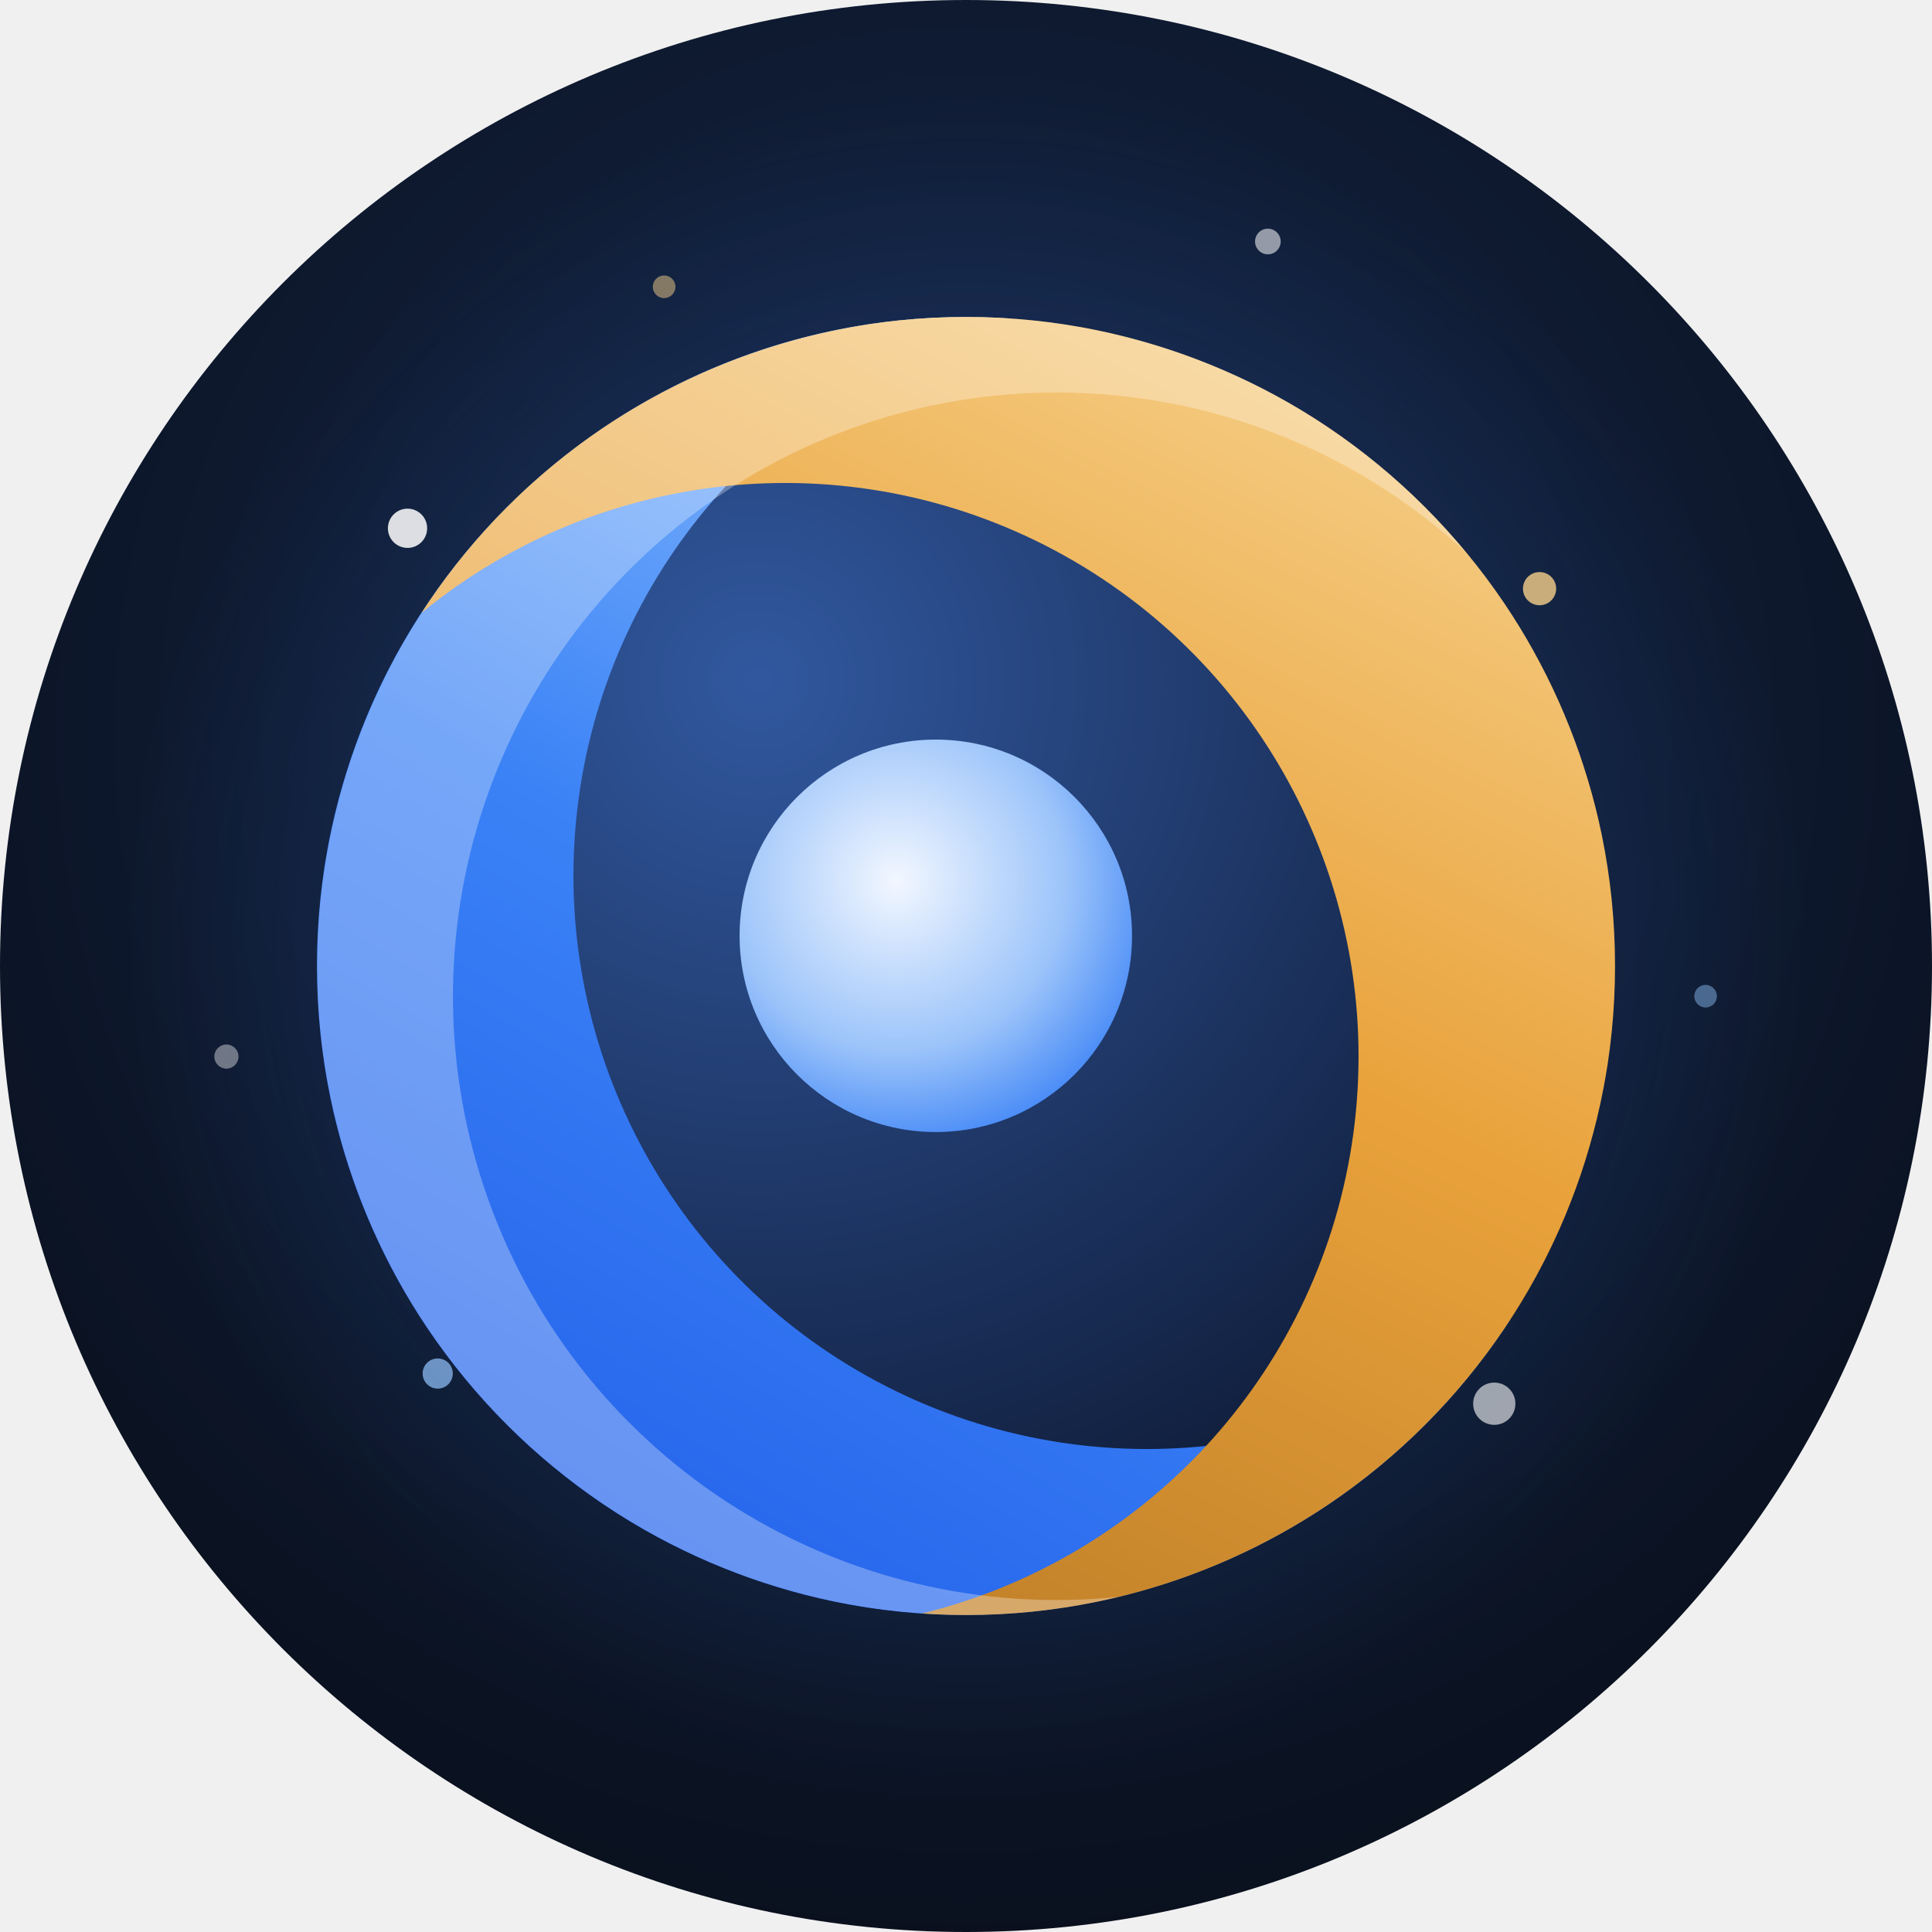
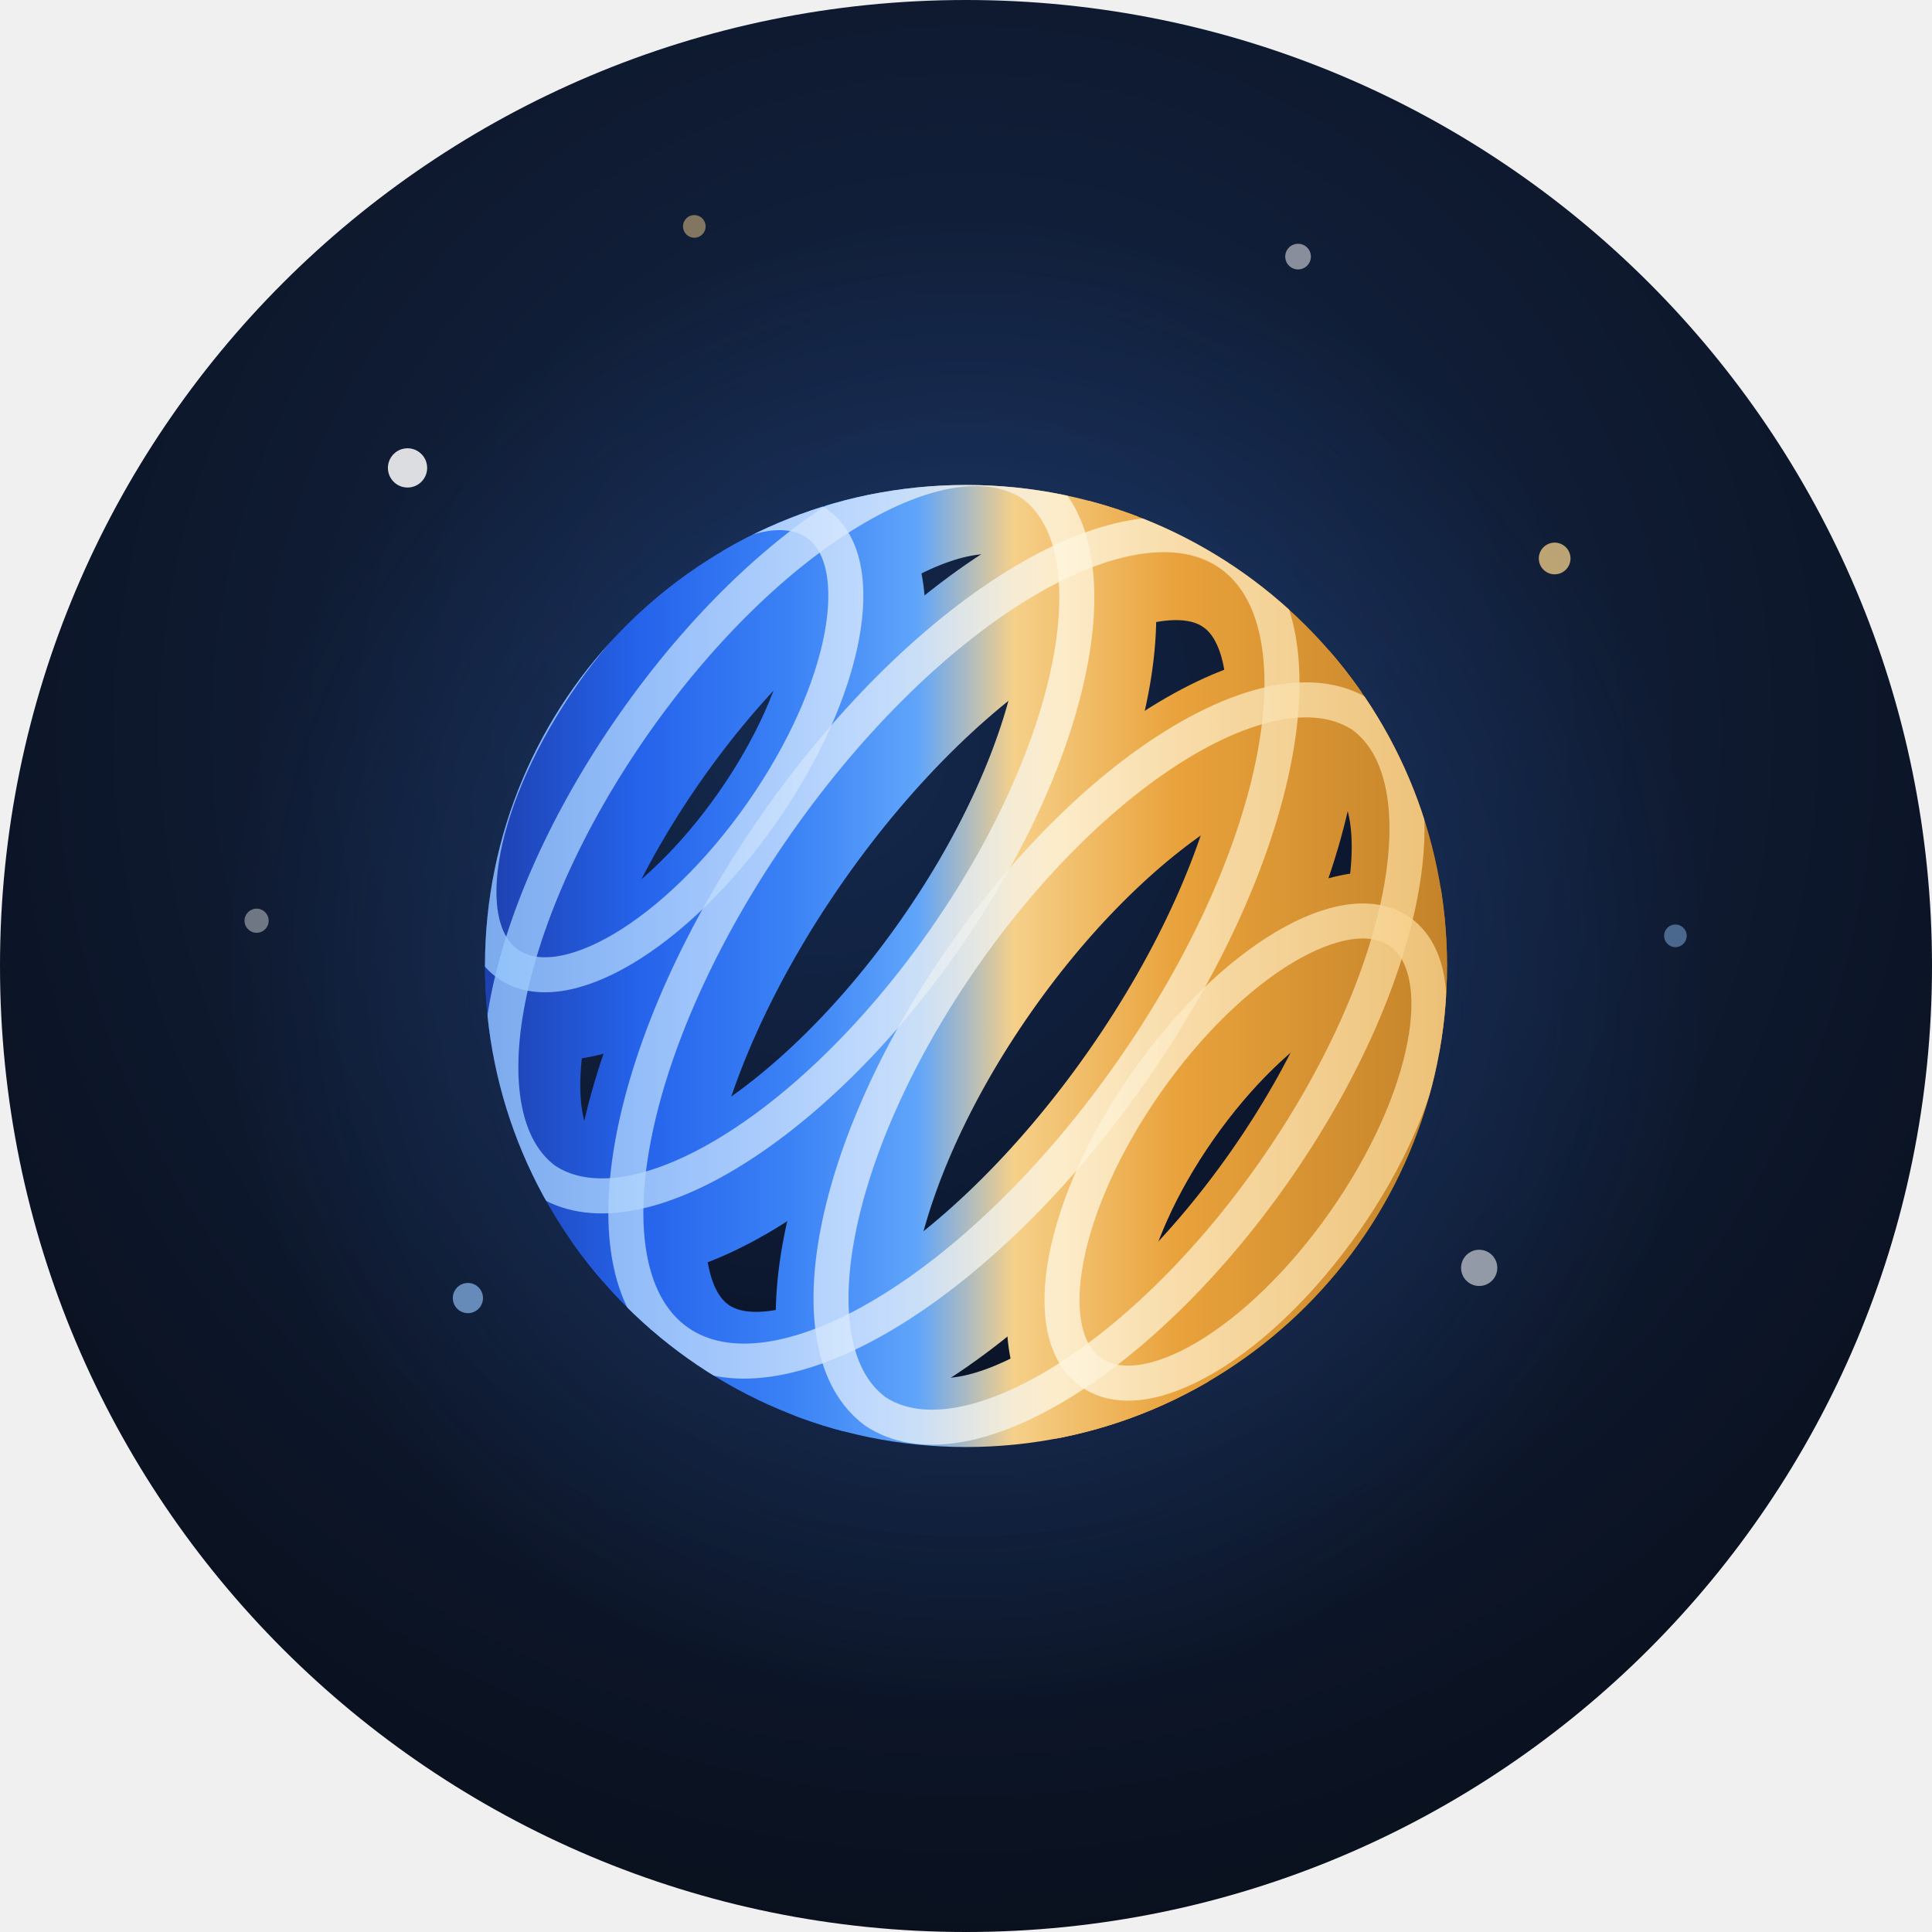
<svg xmlns="http://www.w3.org/2000/svg" viewBox="0 0 256 256" width="256" height="256" role="img" aria-label="SheetFlow">
  <defs>
    <radialGradient id="sfBadge" cx="50%" cy="38%" r="75%">
      <stop offset="0%" stop-color="#16294D" />
      <stop offset="100%" stop-color="#070B14" />
    </radialGradient>
    <radialGradient id="sfHalo" cx="50%" cy="50%" r="50%">
-       <stop offset="0%" stop-color="#3B82F6" stop-opacity="0.32" />
+       <stop offset="0%" stop-color="#3B82F6" stop-opacity="0.28" />
      <stop offset="100%" stop-color="#3B82F6" stop-opacity="0" />
    </radialGradient>
-     <radialGradient id="sfBall" cx="34%" cy="28%" r="84%">
-       <stop offset="0%" stop-color="#31589F" />
-       <stop offset="100%" stop-color="#0A1329" />
+     <radialGradient id="sfBall" cx="34%" cy="26%" r="86%">
+       <stop offset="0%" stop-color="#152A4F" />
+       <stop offset="100%" stop-color="#080F20" />
    </radialGradient>
-     <linearGradient id="sfGold" x1="196" y1="52" x2="118" y2="206" gradientUnits="userSpaceOnUse">
-       <stop offset="0%" stop-color="#F6D089" />
-       <stop offset="52%" stop-color="#E9A23B" />
+     <linearGradient id="sfRibbon" x1="56.86" y1="0" x2="184.34" y2="0" gradientUnits="userSpaceOnUse">
+       <stop offset="0%" stop-color="#1E40AF" />
+       <stop offset="16%" stop-color="#2563EB" />
+       <stop offset="32%" stop-color="#3B82F6" />
+       <stop offset="45%" stop-color="#60A5FA" />
+       <stop offset="55%" stop-color="#F6D089" />
+       <stop offset="72%" stop-color="#E9A23B" />
      <stop offset="100%" stop-color="#C4832A" />
    </linearGradient>
-     <linearGradient id="sfBlue" x1="60" y1="196" x2="150" y2="46" gradientUnits="userSpaceOnUse">
-       <stop offset="0%" stop-color="#2563EB" />
-       <stop offset="48%" stop-color="#3B82F6" />
-       <stop offset="100%" stop-color="#93C5FD" />
+     <linearGradient id="sfEdge" x1="56.86" y1="0" x2="184.34" y2="0" gradientUnits="userSpaceOnUse">
+       <stop offset="0%" stop-color="#93C5FD" />
+       <stop offset="40%" stop-color="#DBEAFE" />
+       <stop offset="60%" stop-color="#FFF6DF" />
+       <stop offset="100%" stop-color="#F6D089" />
    </linearGradient>
-     <radialGradient id="sfCore" cx="40%" cy="36%" r="72%">
-       <stop offset="0%" stop-color="#F2F7FF" />
-       <stop offset="60%" stop-color="#9CC4FA" />
-       <stop offset="100%" stop-color="#3B82F6" />
-     </radialGradient>
    <clipPath id="sfSphere">
-       <circle cx="128" cy="128" r="86" />
+       <circle cx="120.6" cy="98.38" r="63.74" />
    </clipPath>
  </defs>
  <circle cx="128" cy="128" r="128" fill="url(#sfBadge)" />
-   <circle cx="128" cy="124" r="112" fill="url(#sfHalo)" />
-   <g clip-path="url(#sfSphere)">
-     <circle cx="128" cy="128" r="86" fill="url(#sfBall)" />
-     <path d="M200.14 174.80 A86 86 0 1 1 133.84 42.20 A76 76 0 1 0 200.14 174.80 Z" fill="url(#sfBlue)" />
-     <path d="M55.86 81.20 A86 86 0 1 1 122.16 213.80 A76 76 0 1 0 55.86 81.20 Z" fill="url(#sfGold)" />
-     <path d="M148.31 211.58 A86 86 0 1 1 194.39 73.32 A80 80 0 1 0 148.31 211.58 Z" fill="#FFFFFF" opacity="0.30" />
-     <circle cx="124" cy="124" r="26" fill="url(#sfCore)" />
+   <g transform="translate(7.40 29.62)">
+     <circle cx="120.6" cy="98.38" r="98.8" fill="url(#sfHalo)" />
+     <g clip-path="url(#sfSphere)">
+       <circle cx="120.6" cy="98.38" r="63.74" fill="url(#sfBall)" />
+       <path d="M179.68 96.24 A35.64 16.04 125.01 0 1 138.78 154.63 A35.64 16.04 125.01 0 1 179.68 96.24 Z" fill="none" stroke="url(#sfRibbon)" stroke-width="17.85" />
+       <path d="M174.76 67.61 A56.28 25.33 125.01 0 1 110.19 159.80 A56.28 25.33 125.01 0 1 174.76 67.61 Z" fill="none" stroke="url(#sfRibbon)" stroke-width="17.85" />
+       <path d="M157.17 46.17 A63.74 28.68 125.01 0 1 84.03 150.59 A63.74 28.68 125.01 0 1 157.17 46.17 Z" fill="none" stroke="url(#sfRibbon)" stroke-width="17.85" />
+       <path d="M131.01 36.96 A56.28 25.33 125.01 0 1 66.44 129.15 A56.28 25.33 125.01 0 1 131.01 36.96 Z" fill="none" stroke="url(#sfRibbon)" stroke-width="17.85" />
+       <path d="M102.42 42.13 A35.64 16.04 125.01 0 1 61.52 100.52 A35.64 16.04 125.01 0 1 102.42 42.13 Z" fill="none" stroke="url(#sfRibbon)" stroke-width="17.85" />
+       <path d="M178.08 93.84 A35.64 16.04 125.01 0 1 137.18 152.23 A35.64 16.04 125.01 0 1 178.08 93.84 Z" fill="none" stroke="url(#sfEdge)" stroke-width="4.64" opacity="0.8" />
+       <path d="M173.16 65.21 A56.28 25.33 125.01 0 1 108.59 157.40 A56.28 25.33 125.01 0 1 173.16 65.21 Z" fill="none" stroke="url(#sfEdge)" stroke-width="4.64" opacity="0.8" />
+       <path d="M155.57 43.77 A63.74 28.68 125.01 0 1 82.43 148.19 A63.74 28.68 125.01 0 1 155.57 43.77 Z" fill="none" stroke="url(#sfEdge)" stroke-width="4.64" opacity="0.8" />
+       <path d="M129.41 34.56 A56.28 25.33 125.01 0 1 64.84 126.75 A56.28 25.33 125.01 0 1 129.41 34.56 Z" fill="none" stroke="url(#sfEdge)" stroke-width="4.64" opacity="0.8" />
+       <path d="M100.82 39.73 A35.64 16.04 125.01 0 1 59.92 98.12 A35.64 16.04 125.01 0 1 100.82 39.73 Z" fill="none" stroke="url(#sfEdge)" stroke-width="4.64" opacity="0.8" />
+     </g>
  </g>
  <g>
-     <circle cx="54" cy="70" r="2.6" fill="#FFFFFF" opacity="0.85" />
-     <circle cx="198" cy="186" r="2.8" fill="#FFFFFF" opacity="0.6" />
-     <circle cx="168" cy="32" r="1.7" fill="#FFFFFF" opacity="0.55" />
-     <circle cx="30" cy="140" r="1.6" fill="#FFFFFF" opacity="0.4" />
-     <circle cx="204" cy="78" r="2.2" fill="#F6D089" opacity="0.8" />
-     <circle cx="88" cy="38" r="1.5" fill="#F6D089" opacity="0.5" />
-     <circle cx="58" cy="182" r="2" fill="#93C5FD" opacity="0.7" />
-     <circle cx="226" cy="132" r="1.5" fill="#93C5FD" opacity="0.45" />
+     <circle cx="54" cy="62" r="2.6" fill="#FFFFFF" opacity="0.85" />
+     <circle cx="196" cy="168" r="2.4" fill="#FFFFFF" opacity="0.55" />
+     <circle cx="172" cy="34" r="1.7" fill="#FFFFFF" opacity="0.5" />
+     <circle cx="34" cy="122" r="1.6" fill="#FFFFFF" opacity="0.4" />
+     <circle cx="206" cy="74" r="2.1" fill="#F6D089" opacity="0.75" />
+     <circle cx="92" cy="30" r="1.5" fill="#F6D089" opacity="0.5" />
+     <circle cx="62" cy="172" r="2" fill="#93C5FD" opacity="0.65" />
+     <circle cx="222" cy="124" r="1.5" fill="#93C5FD" opacity="0.45" />
  </g>
</svg>
